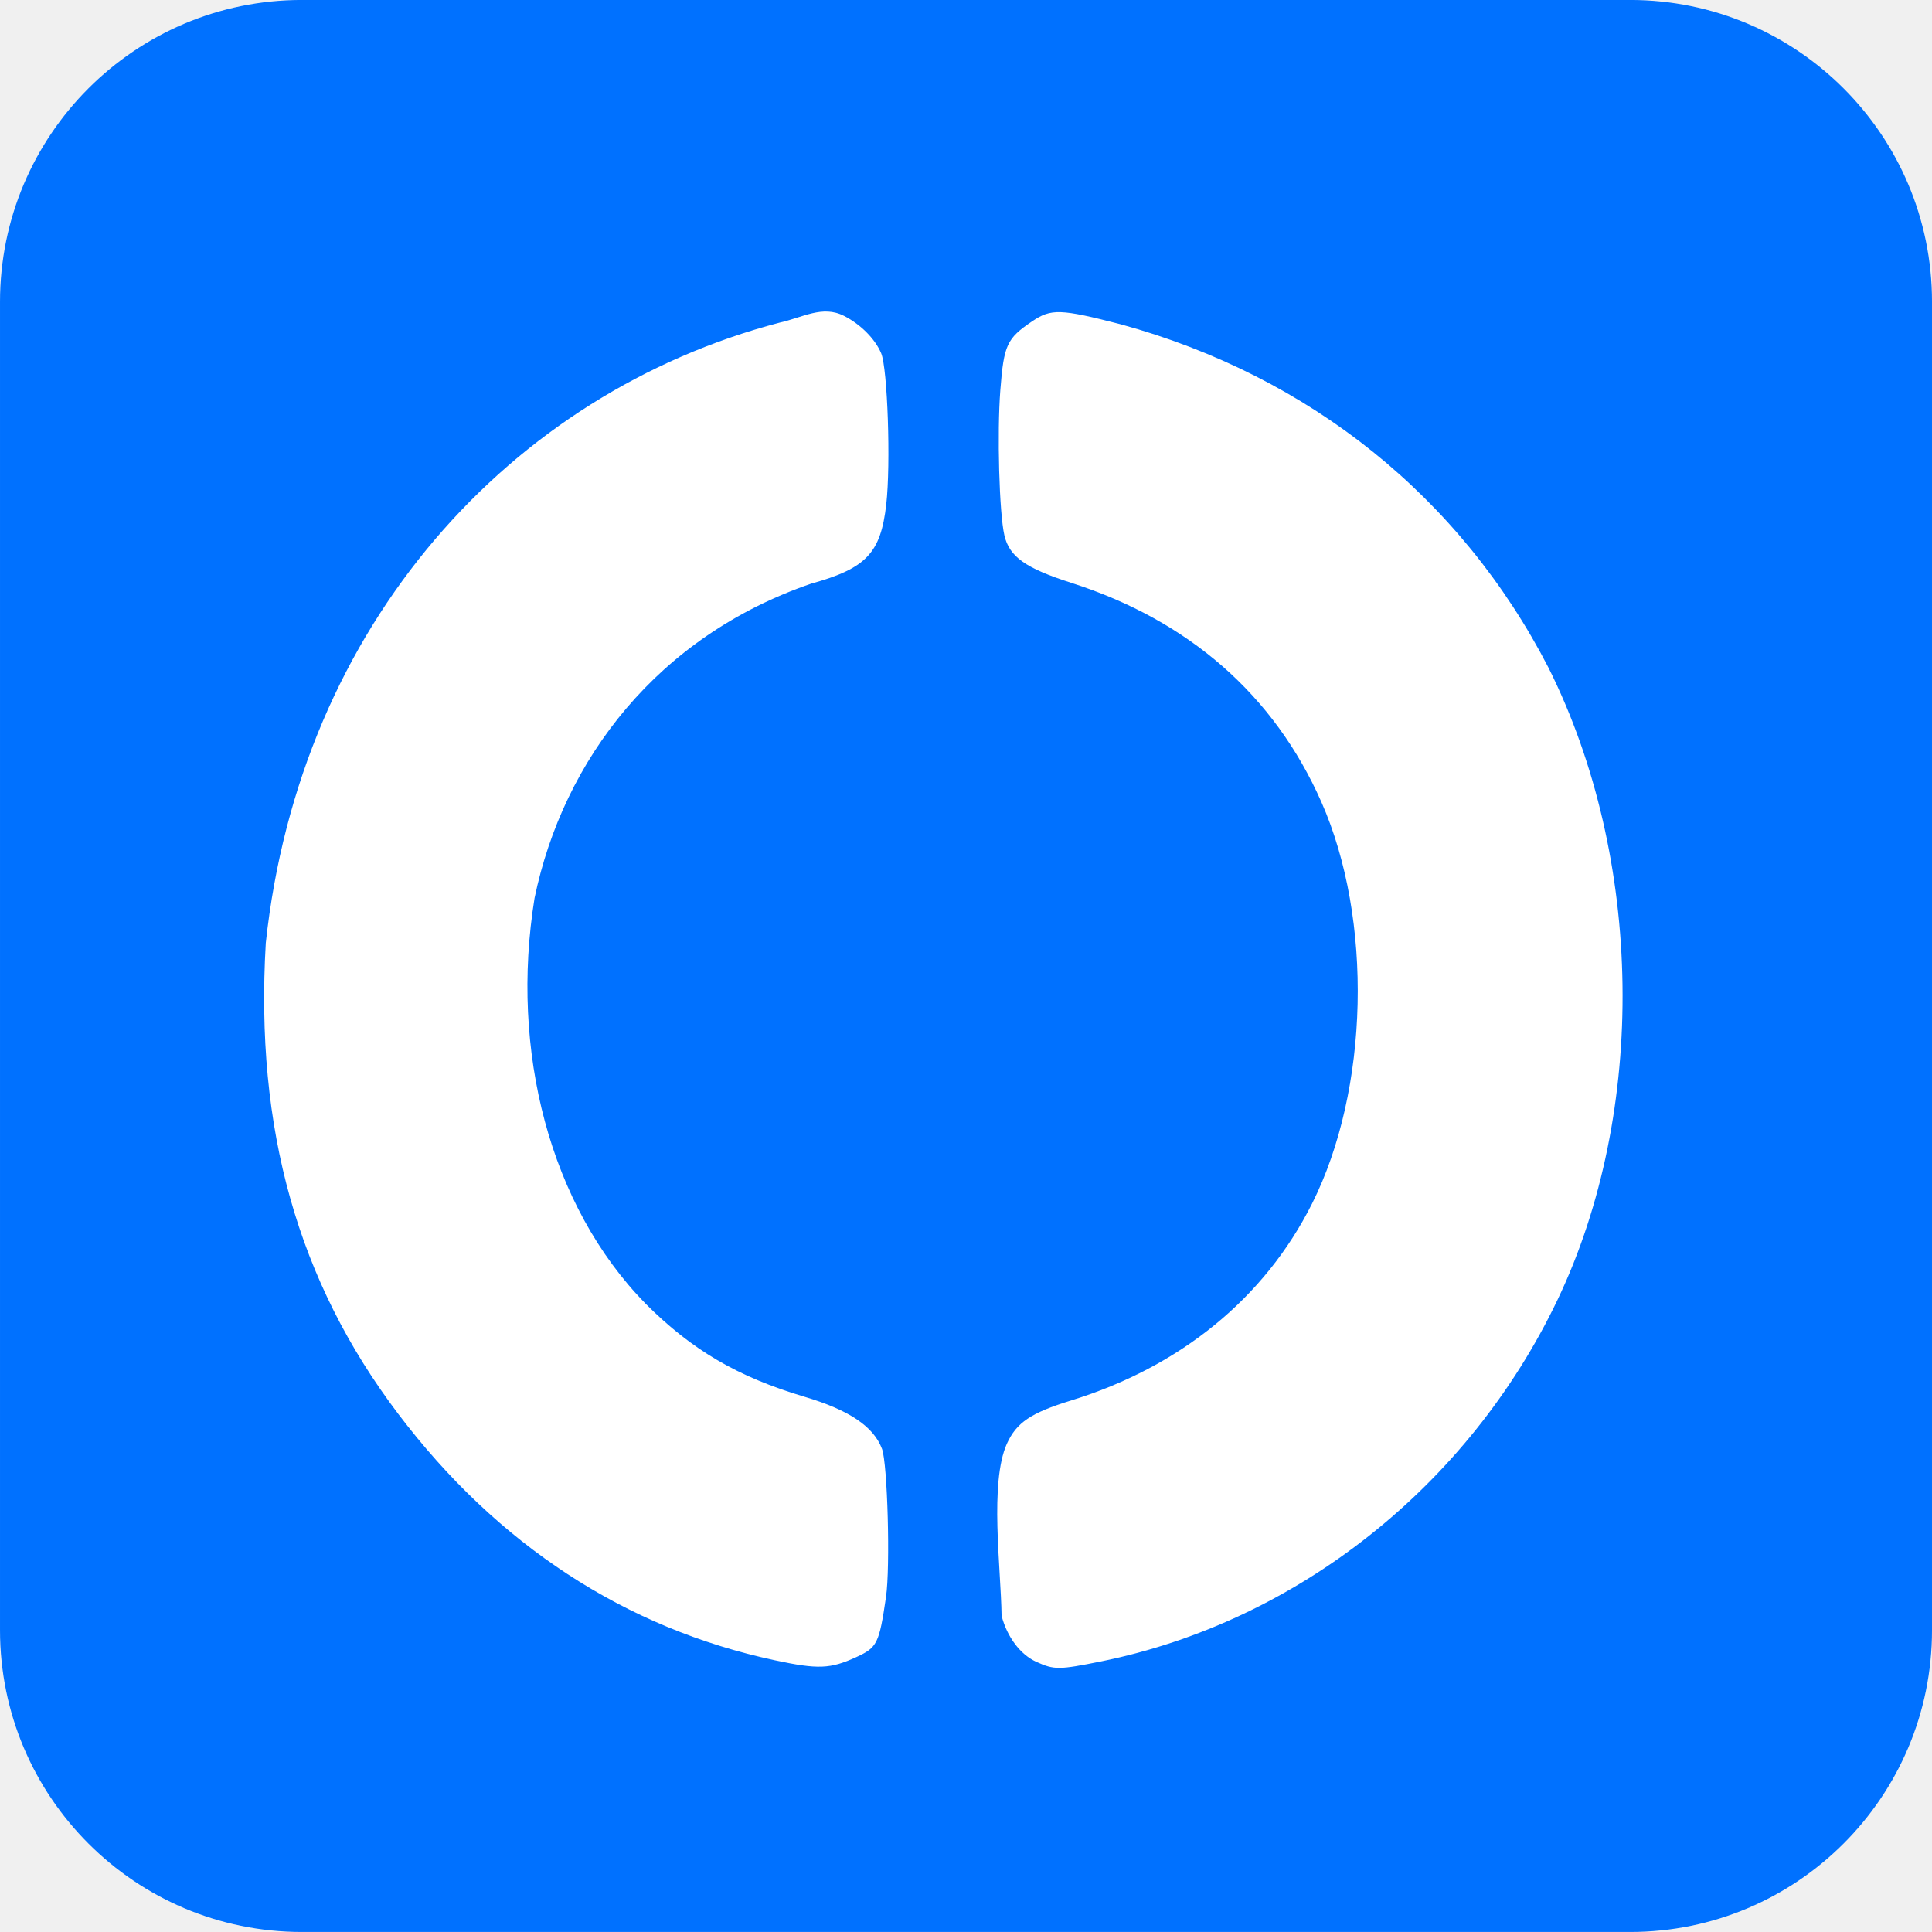
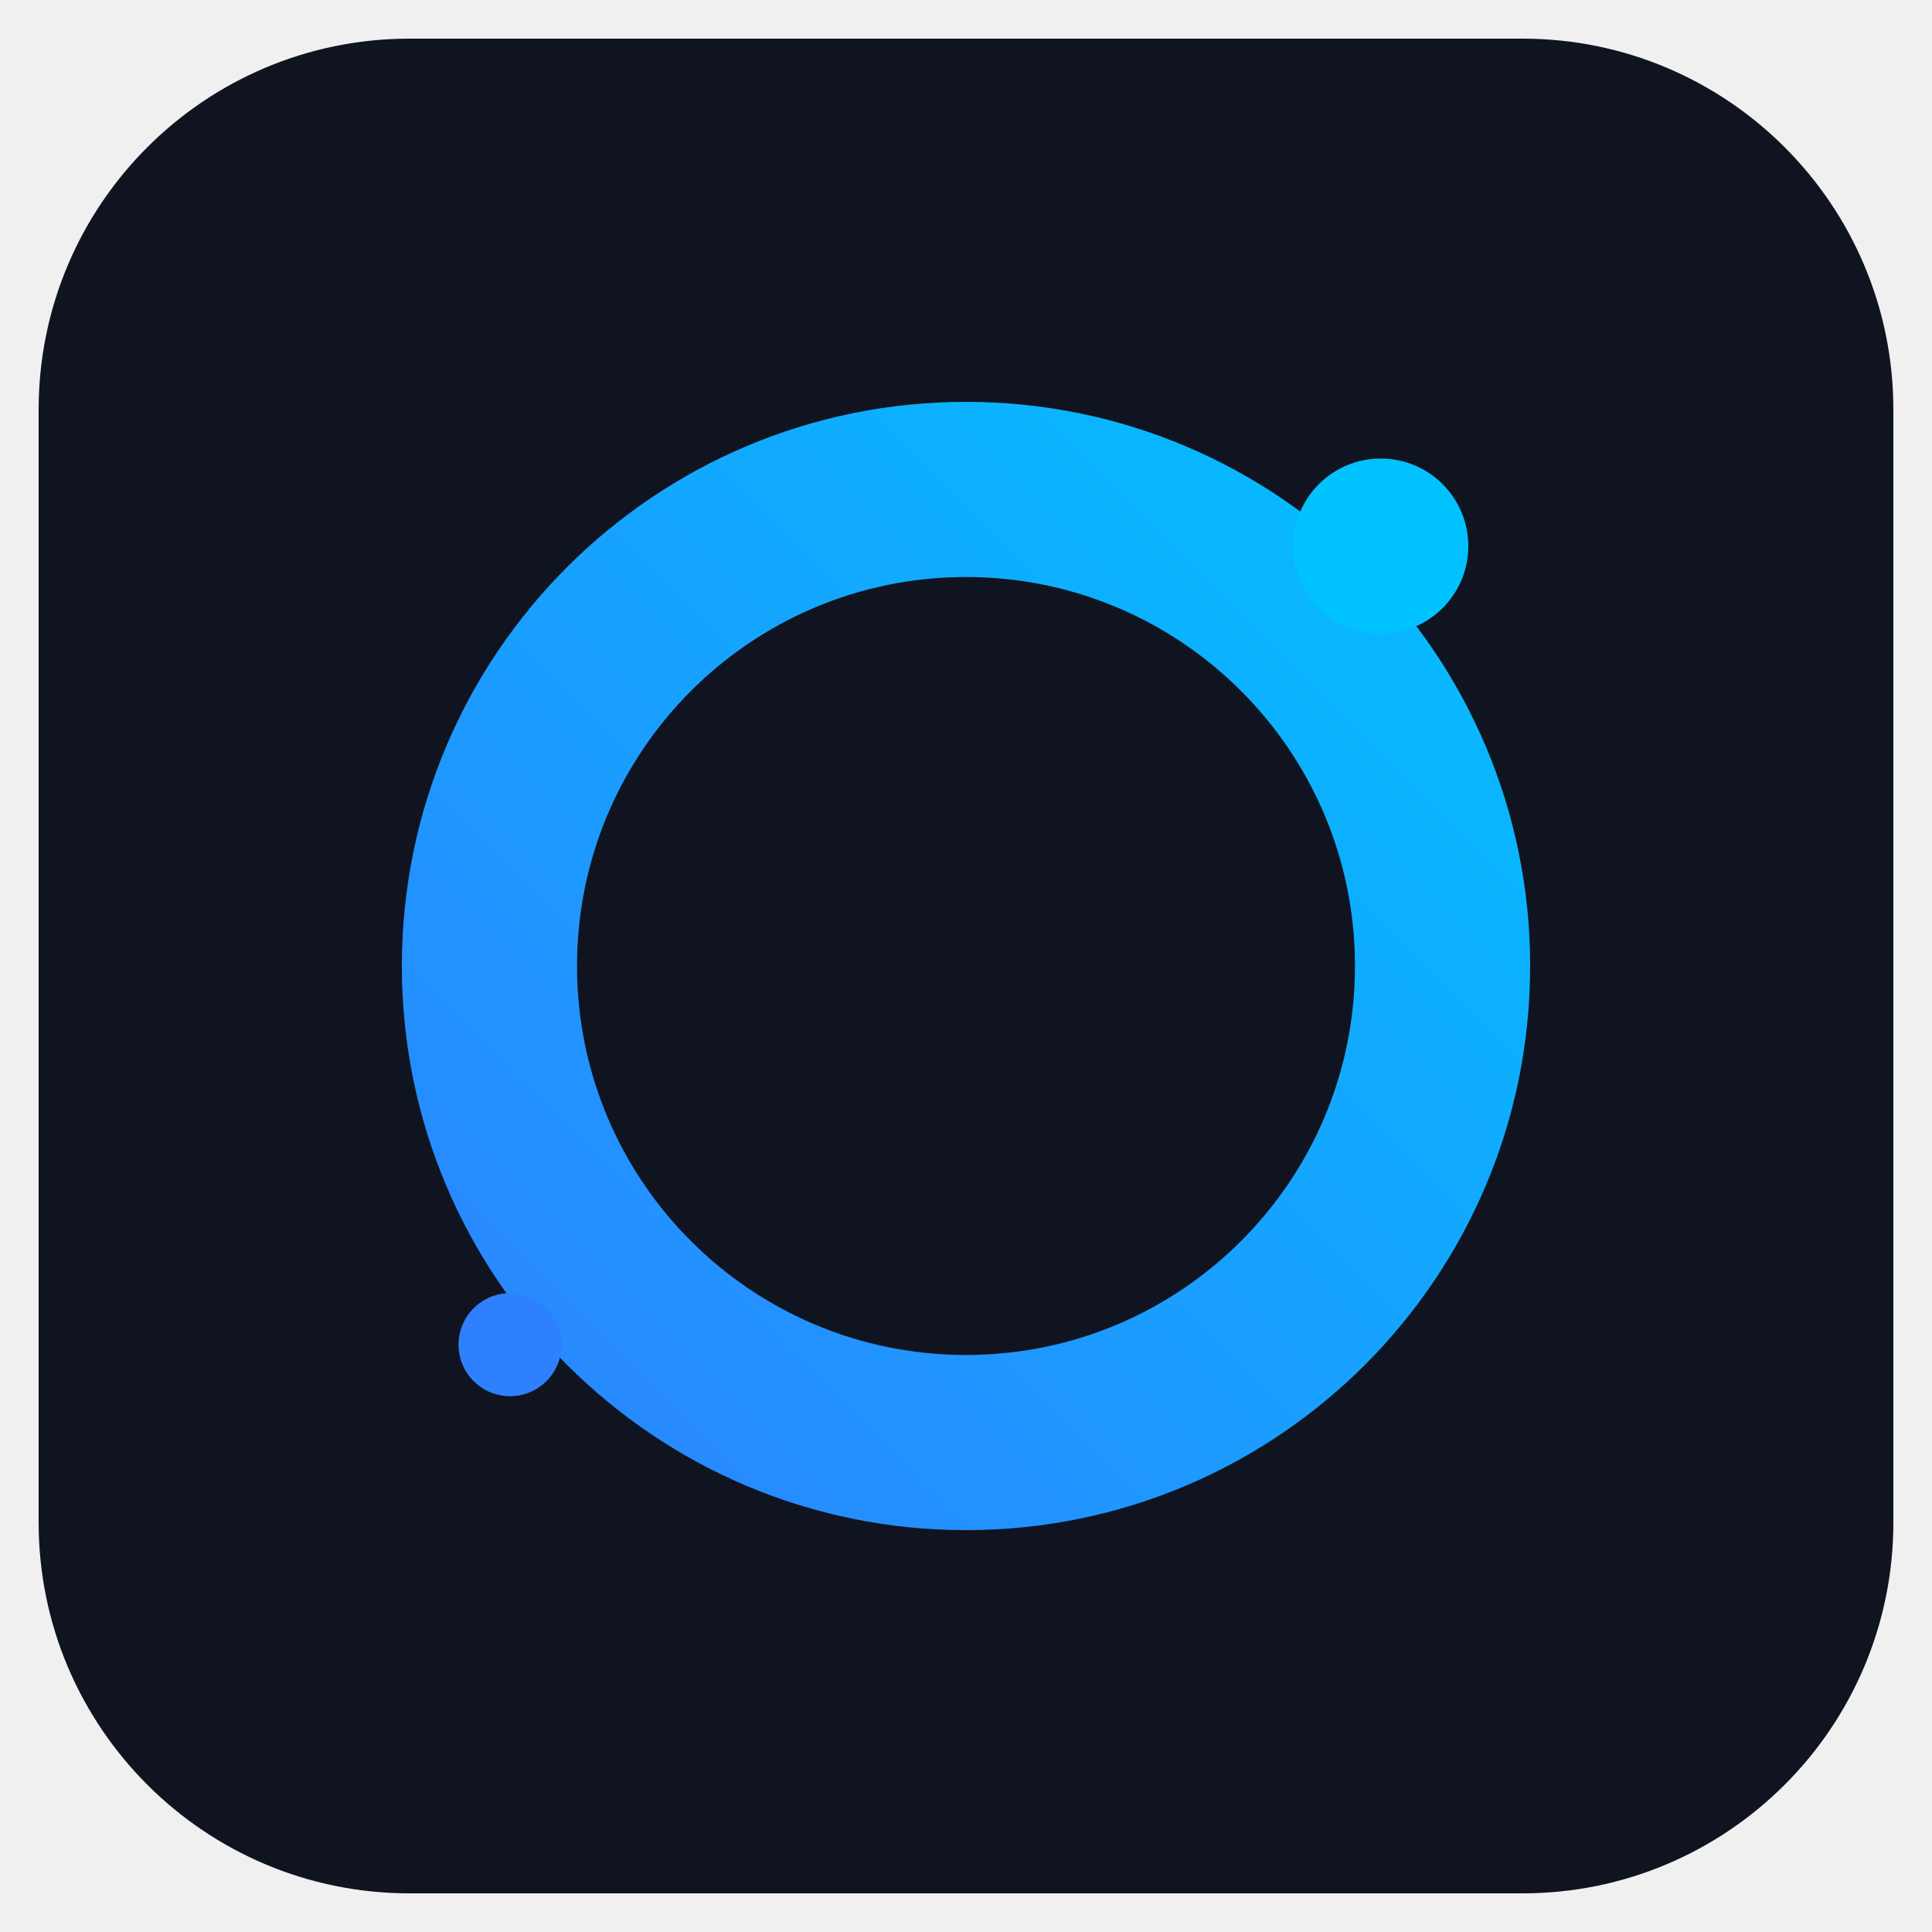
- <svg xmlns="http://www.w3.org/2000/svg" viewBox="0 0 375 375" style="width:32px;height:32px;margin:0 4px 4px 0">
-   <rect transform="matrix(.91553 0 0 .91553 -152.92 116.76)" x="167.03" y="-127.54" width="409.6" height="409.6" rx="64" ry="64" fill="#0071ff" />
-   <path d="M150.428 322.264c-29.063-6.202-53.897-22.439-73.115-47.804-19.507-25.746-27.838-55.355-25.723-91.414 6.655-62.013 47.667-106.753 99.687-120.411 4.509-.989 8.353-3.462 12.55-1.322 3.22 1.64 6.028 4.467 7.206 7.251 1.25 2.955 1.877 21.54.99 29.331-1.076 9.46-3.877 12.418-14.566 15.388-29.723 10.195-48.105 34.07-53.697 61.017-4.8 29.668 2.951 59.729 21.528 78.727 8.966 8.993 17.92 14.24 30.869 18.086 8.646 2.57 13.393 5.758 15.036 10.102 1.085 2.867 1.63 22.984.779 28.772-1.33 9.046-1.702 9.796-5.792 11.667-5.029 2.3-7.404 2.392-15.752.61zm50.708.29c-3.092-1.402-5.673-4.83-6.73-8.94-.134-9.408-2.366-25.754 1.02-33.373 1.88-4.128 4.65-5.999 12.433-8.396 21.267-6.551 37.593-19.88 46.806-38.213 11.11-22.108 11.877-55.183 1.808-77.975-9.154-20.723-25.7-35.217-48.555-42.534-8.872-2.84-12.004-5.065-12.968-9.21-1.002-4.31-1.435-19.87-.785-28.218.682-8.766 1.249-9.99 6.162-13.318 3.701-2.505 5.482-2.446 17.223.575 36.718 10.077 65.97 33.597 83.026 66.68 18.495 37.034 19.191 86.11 1.742 122.655-17.233 36.09-50.591 62.511-88.622 70.194-8.172 1.65-9.07 1.656-12.56.073z" fill="#fff" />
+ <svg xmlns="http://www.w3.org/2000/svg" viewBox="0 0 375 375">
+   <defs>
+     <linearGradient id="bjg" x1="0" y1="1" x2="1" y2="0">
+       <stop offset="0" stop-color="#2F80FF" />
+       <stop offset="1" stop-color="#00C2FF" />
+     </linearGradient>
+   </defs>
+   <rect x="7.5" y="7.5" width="360" height="360" rx="72" ry="72" fill="#0F1420" />
+   <path d="M187.5 78a109.5 109.5 0 1 0 0 219 109.5 109.5 0 0 0 0-219zm0 34a75.5 75.5 0 1 1 0 151 75.5 75.5 0 0 1 0-151z" fill="url(#bjg)" />
+   <circle cx="268" cy="106" r="17" fill="#00C2FF" />
+   <circle cx="99" cy="261" r="10" fill="#2F80FF" />
</svg>
